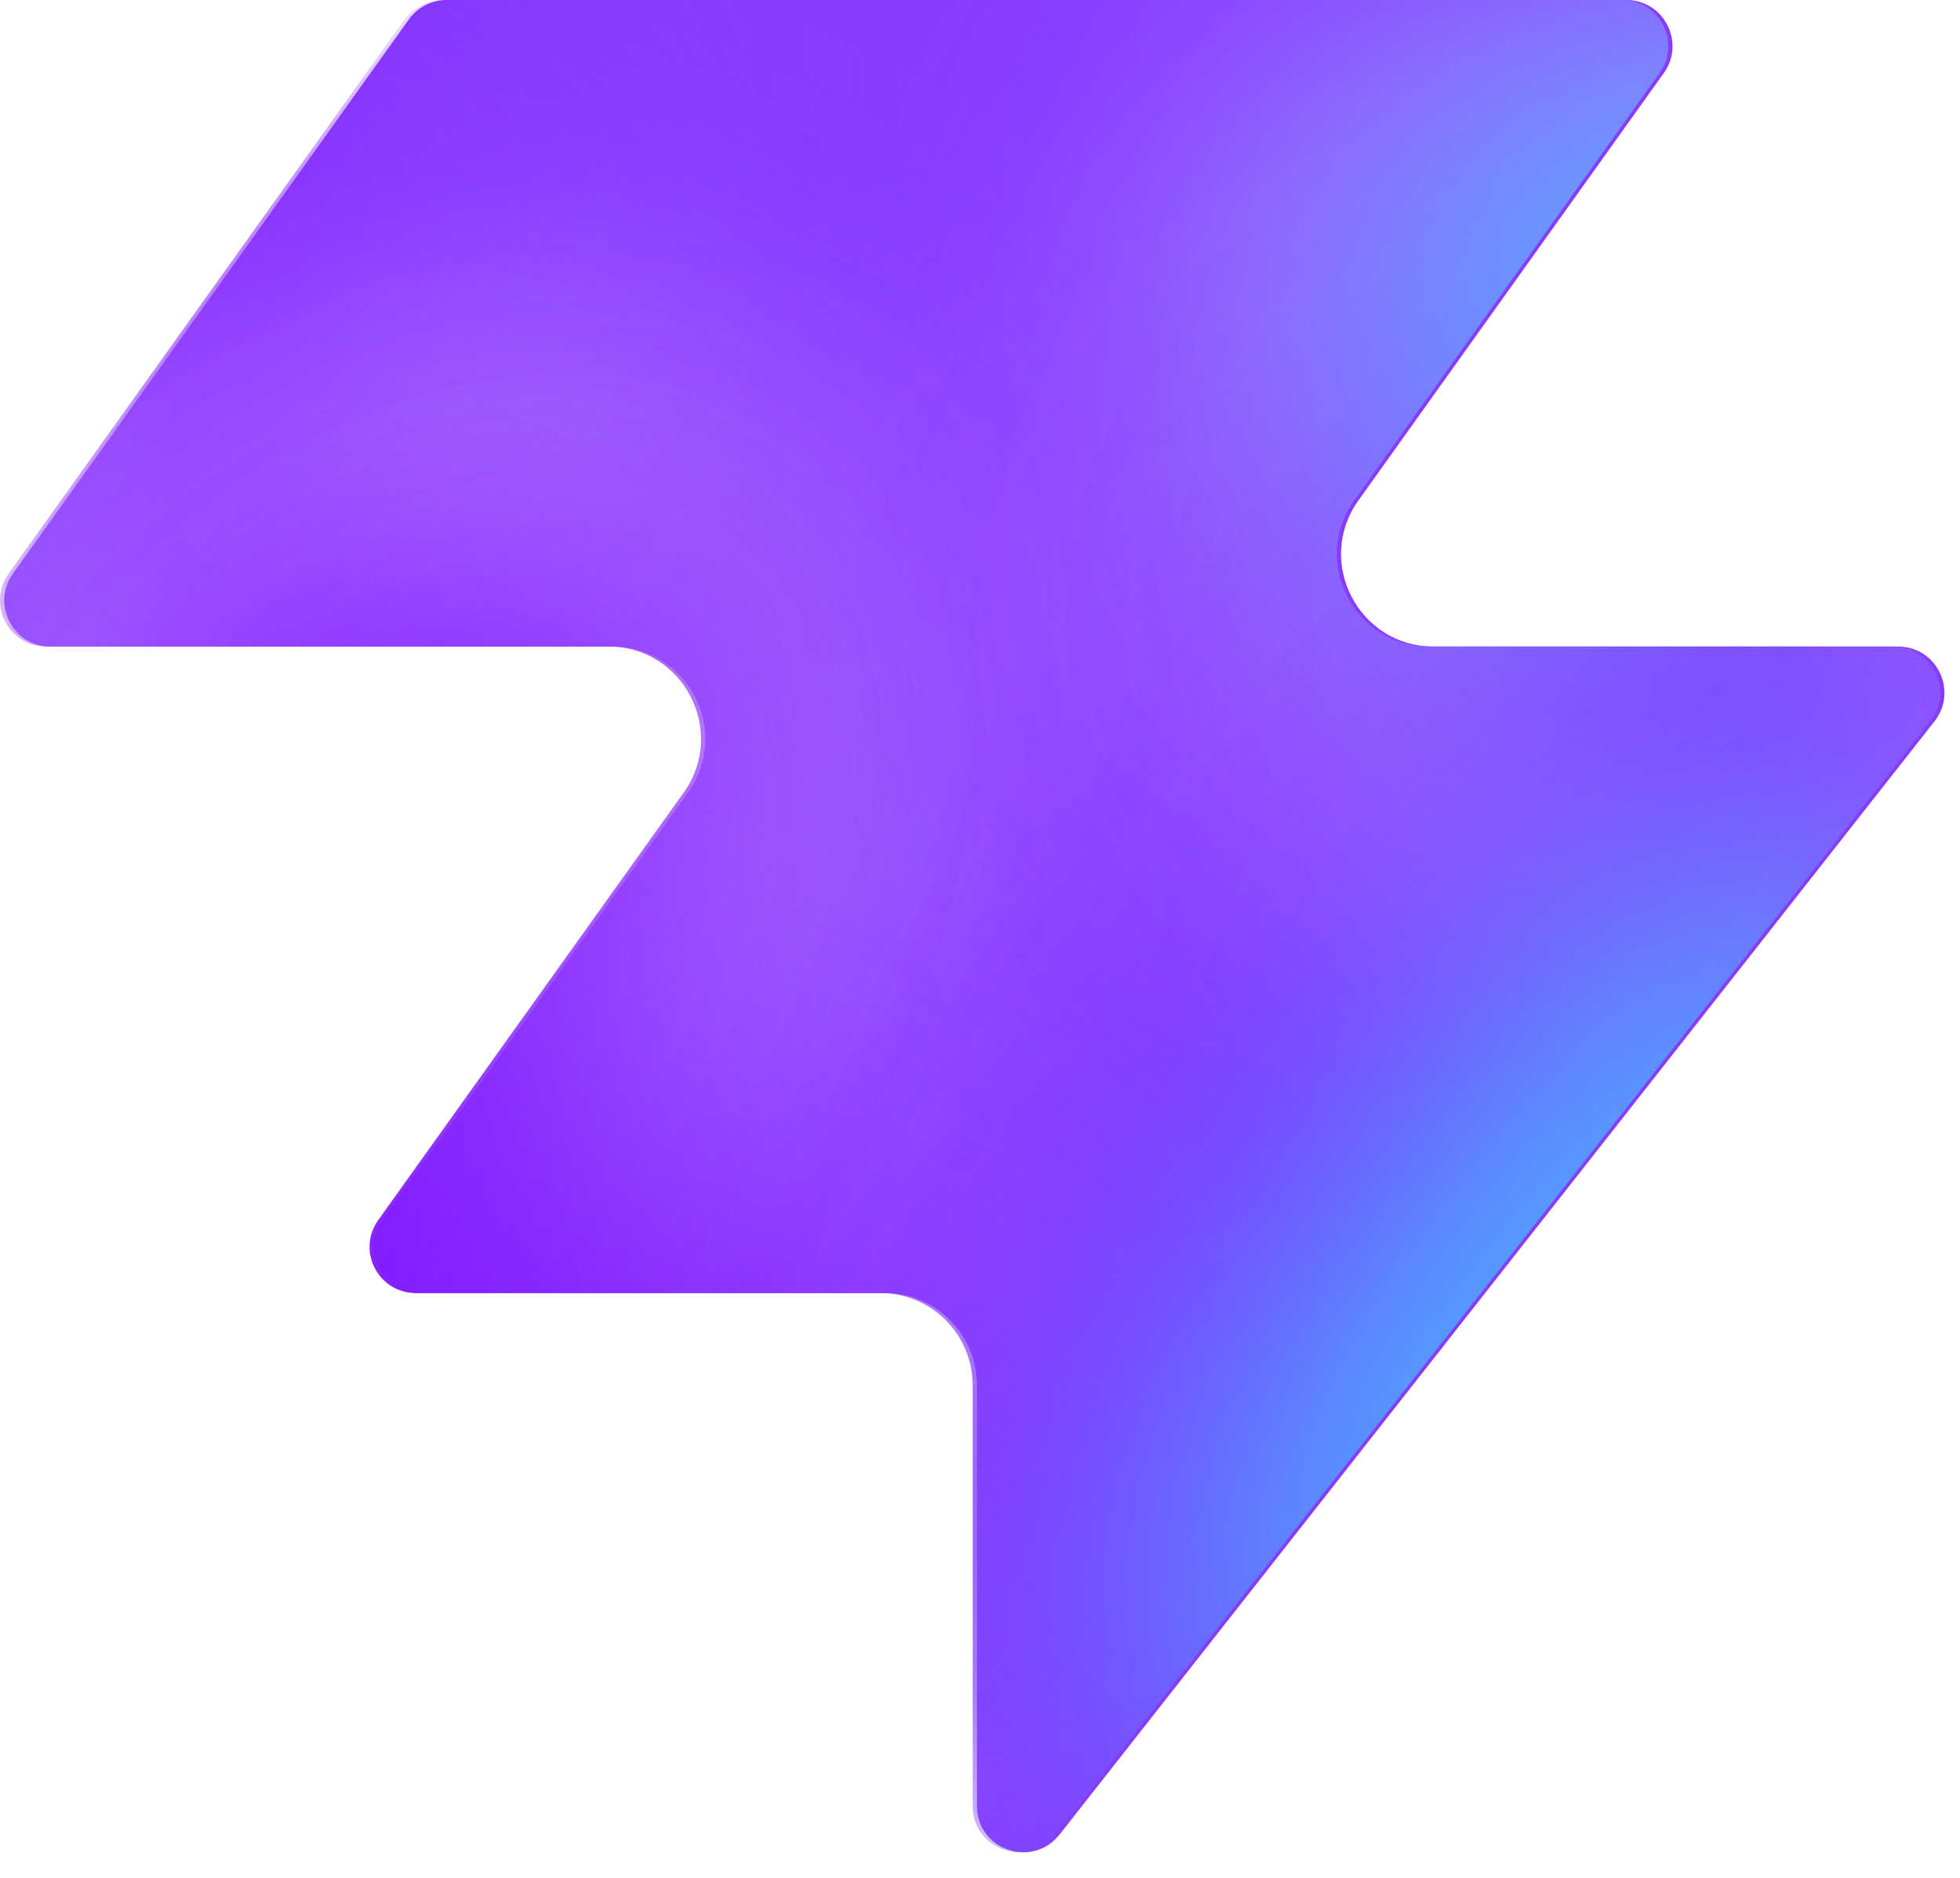
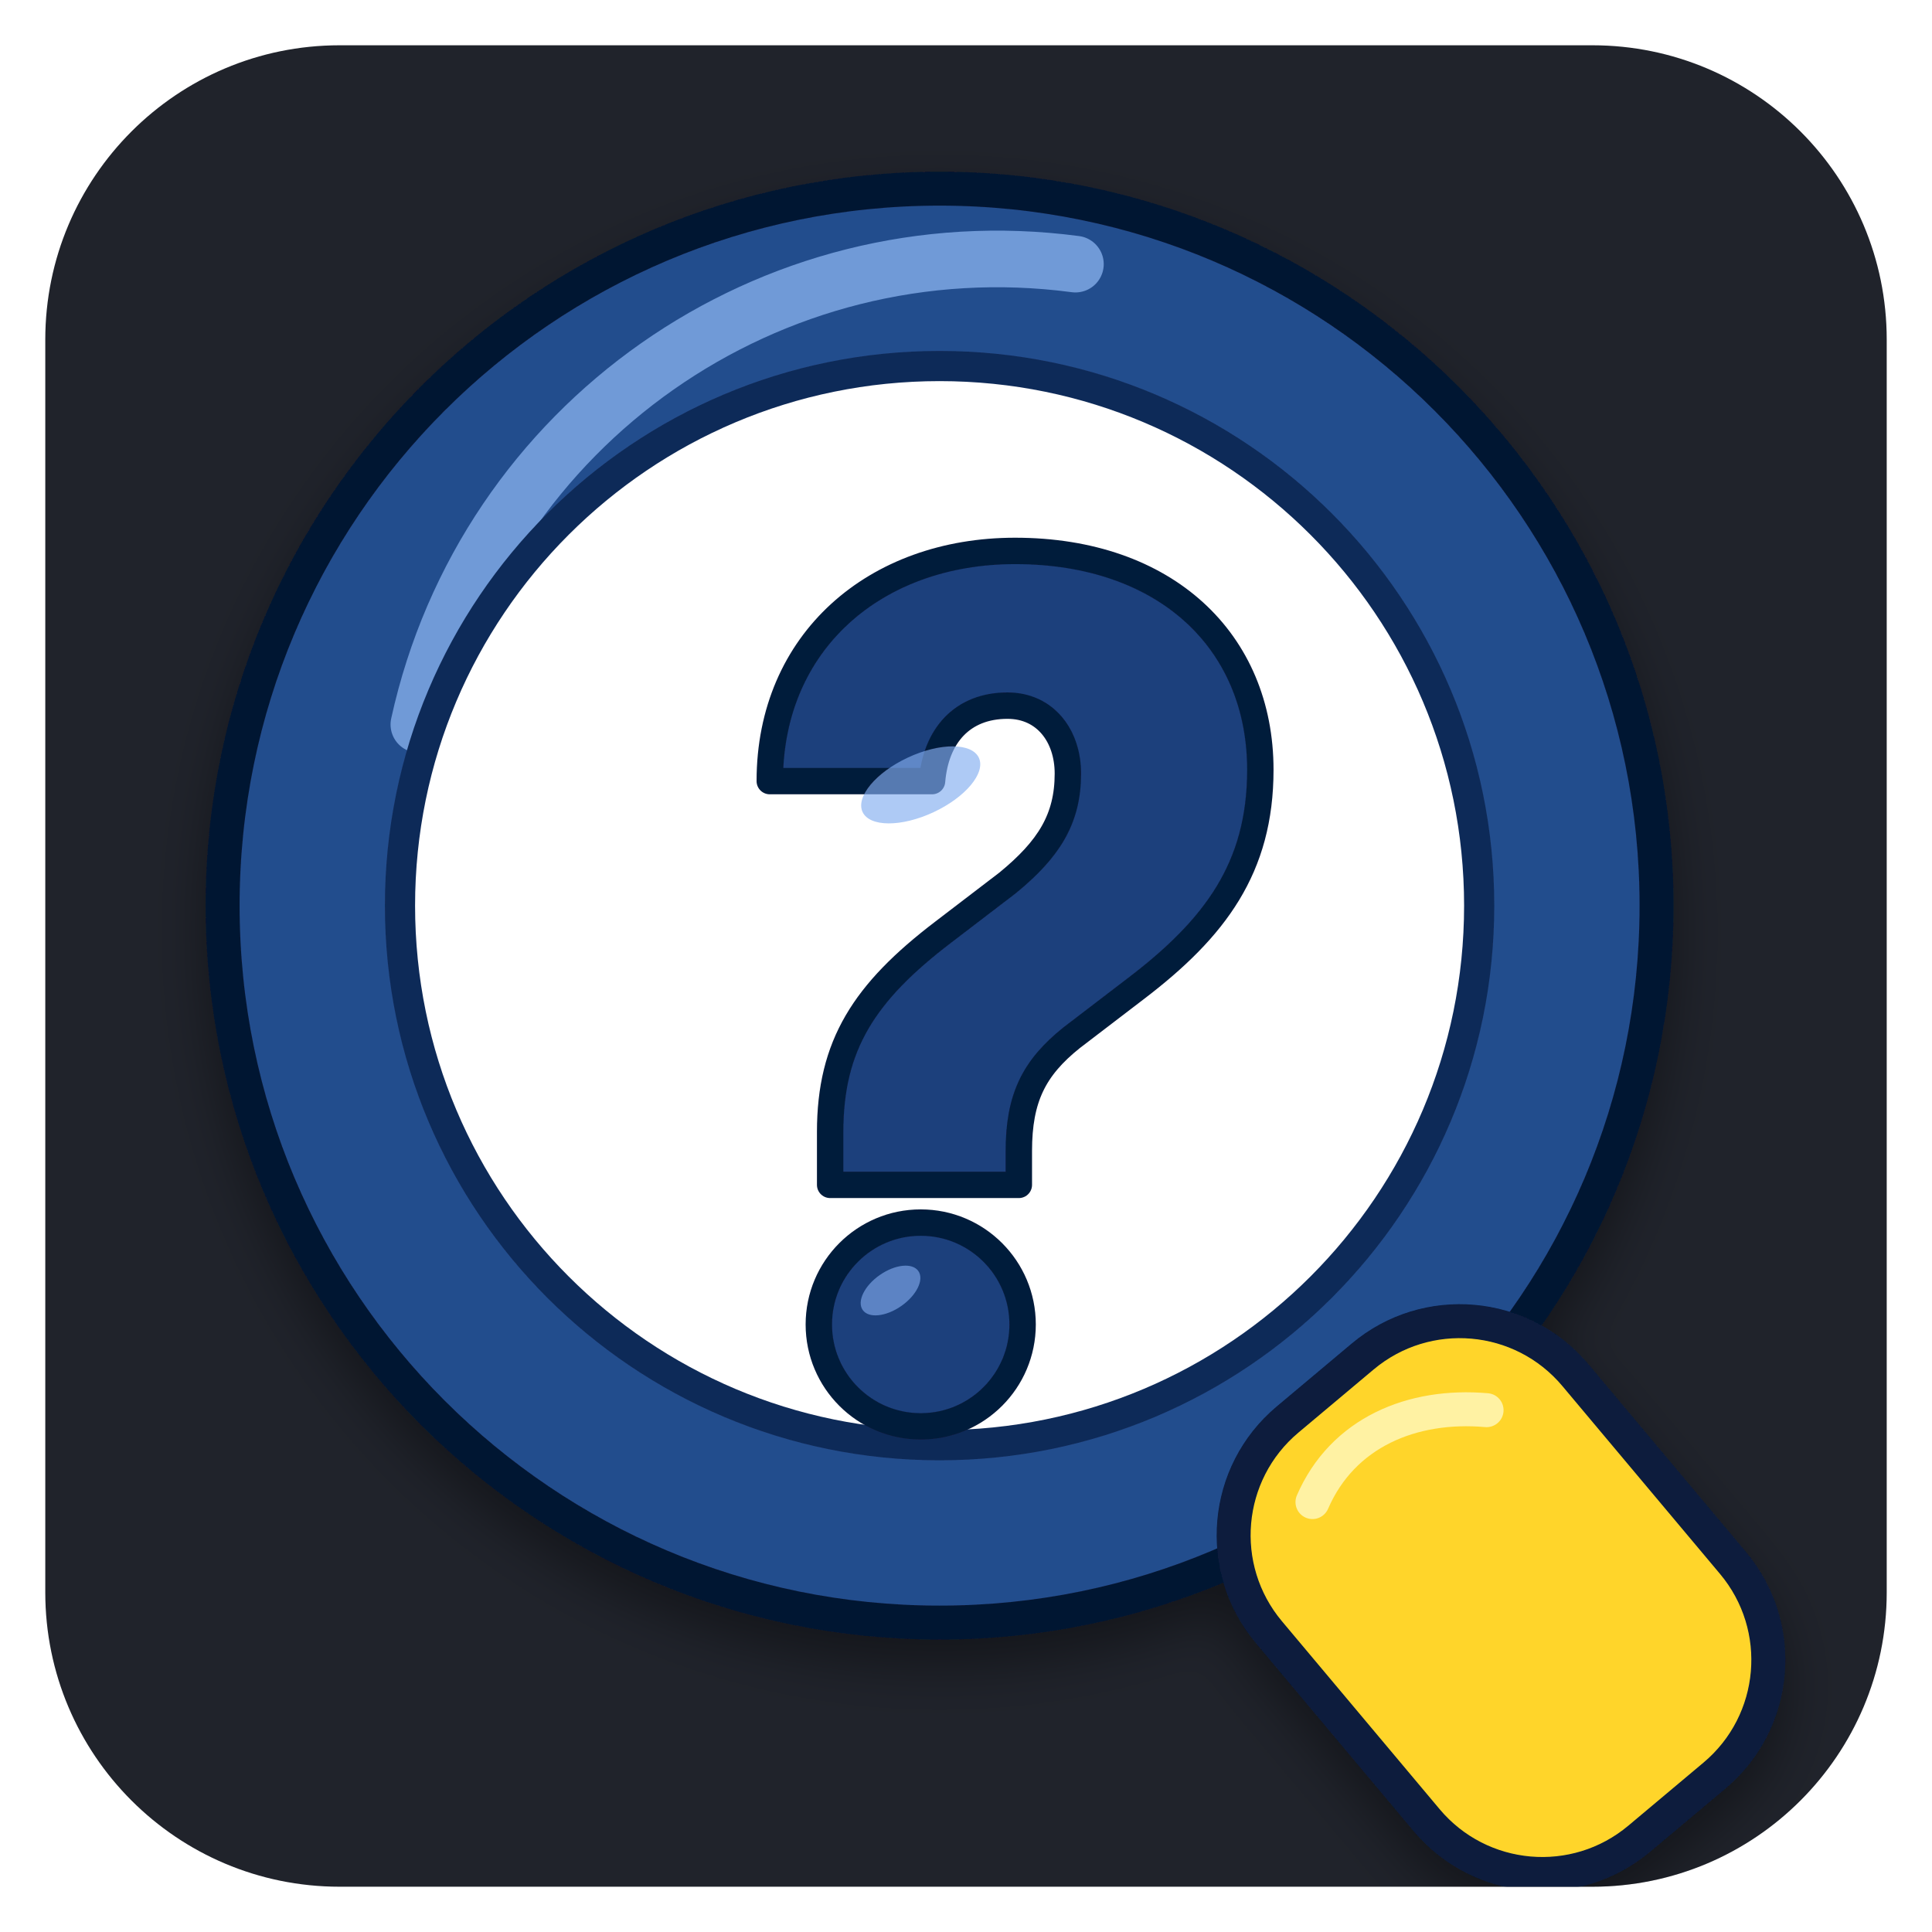
- <svg xmlns="http://www.w3.org/2000/svg" width="48" height="46" fill="none" viewBox="0 0 48 46">
-   <path fill="#863bff" d="M25.946 44.938c-.664.845-2.021.375-2.021-.698V33.937a2.26 2.26 0 0 0-2.262-2.262H10.287c-.92 0-1.456-1.04-.92-1.788l7.48-10.471c1.07-1.497 0-3.578-1.842-3.578H1.237c-.92 0-1.456-1.04-.92-1.788L10.013.474c.214-.297.556-.474.92-.474h28.894c.92 0 1.456 1.04.92 1.788l-7.48 10.471c-1.07 1.498 0 3.579 1.842 3.579h11.377c.943 0 1.473 1.088.89 1.83L25.947 44.94z" style="fill:#863bff;fill:color(display-p3 .525 .23 1);fill-opacity:1" />
-   <mask id="a" width="48" height="46" x="0" y="0" maskUnits="userSpaceOnUse" style="mask-type:alpha">
-     <path fill="#000" d="M25.842 44.938c-.664.844-2.021.375-2.021-.698V33.937a2.26 2.26 0 0 0-2.262-2.262H10.183c-.92 0-1.456-1.04-.92-1.788l7.48-10.471c1.07-1.498 0-3.579-1.842-3.579H1.133c-.92 0-1.456-1.04-.92-1.787L9.91.473c.214-.297.556-.474.92-.474h28.894c.92 0 1.456 1.04.92 1.788l-7.48 10.471c-1.07 1.498 0 3.578 1.842 3.578h11.377c.943 0 1.473 1.088.89 1.832L25.843 44.94z" style="fill:#000;fill-opacity:1" />
-   </mask>
-   <g mask="url(#a)">
-     <g filter="url(#b)">
-       <ellipse cx="5.508" cy="14.704" fill="#ede6ff" rx="5.508" ry="14.704" style="fill:#ede6ff;fill:color(display-p3 .927 .903 1);fill-opacity:1" transform="matrix(.00324 1 1 -.00324 -4.47 31.516)" />
-     </g>
-     <g filter="url(#c)">
-       <ellipse cx="10.399" cy="29.851" fill="#ede6ff" rx="10.399" ry="29.851" style="fill:#ede6ff;fill:color(display-p3 .927 .903 1);fill-opacity:1" transform="matrix(.00324 1 1 -.00324 -39.328 7.883)" />
-     </g>
-     <g filter="url(#d)">
-       <ellipse cx="5.508" cy="30.487" fill="#7e14ff" rx="5.508" ry="30.487" style="fill:#7e14ff;fill:color(display-p3 .492 .077 1);fill-opacity:1" transform="rotate(89.814 -25.913 -14.639)scale(1 -1)" />
-     </g>
-     <g filter="url(#e)">
-       <ellipse cx="5.508" cy="30.599" fill="#7e14ff" rx="5.508" ry="30.599" style="fill:#7e14ff;fill:color(display-p3 .492 .077 1);fill-opacity:1" transform="rotate(89.814 -32.644 -3.334)scale(1 -1)" />
-     </g>
-     <g filter="url(#f)">
-       <ellipse cx="5.508" cy="30.599" fill="#7e14ff" rx="5.508" ry="30.599" style="fill:#7e14ff;fill:color(display-p3 .492 .077 1);fill-opacity:1" transform="matrix(.00324 1 1 -.00324 -34.34 30.47)" />
-     </g>
-     <g filter="url(#g)">
-       <ellipse cx="14.072" cy="22.078" fill="#ede6ff" rx="14.072" ry="22.078" style="fill:#ede6ff;fill:color(display-p3 .927 .903 1);fill-opacity:1" transform="rotate(93.35 24.506 48.493)scale(-1 1)" />
-     </g>
-     <g filter="url(#h)">
-       <ellipse cx="3.47" cy="21.501" fill="#7e14ff" rx="3.47" ry="21.501" style="fill:#7e14ff;fill:color(display-p3 .492 .077 1);fill-opacity:1" transform="rotate(89.009 28.708 47.59)scale(-1 1)" />
-     </g>
-     <g filter="url(#i)">
-       <ellipse cx="3.47" cy="21.501" fill="#7e14ff" rx="3.47" ry="21.501" style="fill:#7e14ff;fill:color(display-p3 .492 .077 1);fill-opacity:1" transform="rotate(89.009 28.708 47.59)scale(-1 1)" />
-     </g>
-     <g filter="url(#j)">
-       <ellipse cx=".387" cy="8.972" fill="#7e14ff" rx="4.407" ry="29.108" style="fill:#7e14ff;fill:color(display-p3 .492 .077 1);fill-opacity:1" transform="rotate(39.51 .387 8.972)" />
-     </g>
-     <g filter="url(#k)">
-       <ellipse cx="47.523" cy="-6.092" fill="#7e14ff" rx="4.407" ry="29.108" style="fill:#7e14ff;fill:color(display-p3 .492 .077 1);fill-opacity:1" transform="rotate(37.892 47.523 -6.092)" />
-     </g>
-     <g filter="url(#l)">
-       <ellipse cx="41.412" cy="6.333" fill="#47bfff" rx="5.971" ry="9.665" style="fill:#47bfff;fill:color(display-p3 .28 .748 1);fill-opacity:1" transform="rotate(37.892 41.412 6.333)" />
-     </g>
-     <g filter="url(#m)">
-       <ellipse cx="-1.879" cy="38.332" fill="#7e14ff" rx="4.407" ry="29.108" style="fill:#7e14ff;fill:color(display-p3 .492 .077 1);fill-opacity:1" transform="rotate(37.892 -1.88 38.332)" />
-     </g>
-     <g filter="url(#n)">
-       <ellipse cx="-1.879" cy="38.332" fill="#7e14ff" rx="4.407" ry="29.108" style="fill:#7e14ff;fill:color(display-p3 .492 .077 1);fill-opacity:1" transform="rotate(37.892 -1.88 38.332)" />
-     </g>
-     <g filter="url(#o)">
-       <ellipse cx="35.651" cy="29.907" fill="#7e14ff" rx="4.407" ry="29.108" style="fill:#7e14ff;fill:color(display-p3 .492 .077 1);fill-opacity:1" transform="rotate(37.892 35.651 29.907)" />
-     </g>
-     <g filter="url(#p)">
-       <ellipse cx="38.418" cy="32.4" fill="#47bfff" rx="5.971" ry="15.297" style="fill:#47bfff;fill:color(display-p3 .28 .748 1);fill-opacity:1" transform="rotate(37.892 38.418 32.4)" />
+ <svg xmlns="http://www.w3.org/2000/svg" viewBox="0 0 512 512">
+   <defs>
+     <linearGradient id="bg" x1="40" y1="30" x2="470" y2="490">
+       <stop stop-color="#20232b" />
+       <stop offset="1" stop-color="#111318" />
+     </linearGradient>
+     <linearGradient id="ring" x1="110" y1="85" x2="405" y2="430">
+       <stop stop-color="#244d8d" />
+       <stop offset=".45" stop-color="#0c2857" />
+       <stop offset="1" stop-color="#061b3e" />
+     </linearGradient>
+     <linearGradient id="lens" x1="150" y1="135" x2="350" y2="365">
+       <stop stop-color="#fff" />
+       <stop offset="1" stop-color="#e9f1fb" />
+     </linearGradient>
+     <linearGradient id="q" x1="220" y1="170" x2="305" y2="340">
+       <stop stop-color="#1b407c" />
+       <stop offset="1" stop-color="#071d43" />
+     </linearGradient>
+     <linearGradient id="handle" x1="350" y1="350" x2="455" y2="475">
+       <stop stop-color="#ffd52b" />
+       <stop offset=".55" stop-color="#ffb300" />
+       <stop offset="1" stop-color="#f47700" />
+     </linearGradient>
+     <filter id="shadow">
+       <feDropShadow dx="0" dy="7" stdDeviation="7" flood-opacity=".38" />
+     </filter>
+     <clipPath id="clip">
+       <rect x="12" y="12" width="488" height="488" rx="78" />
+     </clipPath>
+   </defs>
+   <rect x="12" y="12" width="488" height="488" rx="78" fill="url(#bg)" />
+   <g clip-path="url(#clip)" filter="url(#shadow)">
+     <circle cx="249" cy="240" r="190" fill="url(#ring)" stroke="#061632" stroke-width="9" />
+     <path d="M111 192A157 157 0 0 1 285 70" fill="none" stroke="#8cb8f4" stroke-width="15" stroke-linecap="round" opacity=".72" />
+     <circle cx="249" cy="240" r="143" fill="url(#lens)" stroke="#102b59" stroke-width="8" />
+     <path d="M204 207C204 170 232 146 269 146c40 0 65 24 65 58 0 26-12 42-33 58l-17 13c-10 8-14 16-14 30v9h-50v-14c0-23 9-37 30-53l17-13c11-9 16-17 16-29 0-10-6-18-16-18-12 0-19 8-20 20z" fill="url(#q)" stroke="#061a3b" stroke-width="7" stroke-linejoin="round" />
+     <ellipse cx="244" cy="208" rx="17" ry="8" transform="rotate(-25 244 208)" fill="#82adf0" opacity=".65" />
+     <circle cx="244" cy="351" r="27" fill="url(#q)" stroke="#061a3b" stroke-width="7" />
+     <ellipse cx="236" cy="342" rx="9" ry="5" transform="rotate(-35 236 342)" fill="#82adf0" opacity=".62" />
+     <g transform="rotate(-2 397 410)">
+       <rect x="344" y="351" width="106" height="145" rx="40" fill="url(#handle)" stroke="#071b3d" stroke-width="9" transform="rotate(-38 397 423)" />
+       <path d="M375 372C393 363 412 369 426 383" fill="none" stroke="#fff4ae" stroke-width="9" stroke-linecap="round" opacity=".92" transform="rotate(-38 397 423)" />
    </g>
  </g>
-   <defs>
-     <filter id="b" width="60.045" height="41.654" x="-19.77" y="16.149" color-interpolation-filters="sRGB" filterUnits="userSpaceOnUse">
-       <feFlood flood-opacity="0" result="BackgroundImageFix" />
-       <feBlend in="SourceGraphic" in2="BackgroundImageFix" result="shape" />
-       <feGaussianBlur result="effect1_foregroundBlur_2002_17158" stdDeviation="7.659" />
-     </filter>
-     <filter id="c" width="90.34" height="51.437" x="-54.613" y="-7.533" color-interpolation-filters="sRGB" filterUnits="userSpaceOnUse">
-       <feFlood flood-opacity="0" result="BackgroundImageFix" />
-       <feBlend in="SourceGraphic" in2="BackgroundImageFix" result="shape" />
-       <feGaussianBlur result="effect1_foregroundBlur_2002_17158" stdDeviation="7.659" />
-     </filter>
-     <filter id="d" width="79.355" height="29.4" x="-49.64" y="2.03" color-interpolation-filters="sRGB" filterUnits="userSpaceOnUse">
-       <feFlood flood-opacity="0" result="BackgroundImageFix" />
-       <feBlend in="SourceGraphic" in2="BackgroundImageFix" result="shape" />
-       <feGaussianBlur result="effect1_foregroundBlur_2002_17158" stdDeviation="4.596" />
-     </filter>
-     <filter id="e" width="79.579" height="29.4" x="-45.045" y="20.029" color-interpolation-filters="sRGB" filterUnits="userSpaceOnUse">
-       <feFlood flood-opacity="0" result="BackgroundImageFix" />
-       <feBlend in="SourceGraphic" in2="BackgroundImageFix" result="shape" />
-       <feGaussianBlur result="effect1_foregroundBlur_2002_17158" stdDeviation="4.596" />
-     </filter>
-     <filter id="f" width="79.579" height="29.4" x="-43.513" y="21.178" color-interpolation-filters="sRGB" filterUnits="userSpaceOnUse">
-       <feFlood flood-opacity="0" result="BackgroundImageFix" />
-       <feBlend in="SourceGraphic" in2="BackgroundImageFix" result="shape" />
-       <feGaussianBlur result="effect1_foregroundBlur_2002_17158" stdDeviation="4.596" />
-     </filter>
-     <filter id="g" width="74.749" height="58.852" x="15.756" y="-17.901" color-interpolation-filters="sRGB" filterUnits="userSpaceOnUse">
-       <feFlood flood-opacity="0" result="BackgroundImageFix" />
-       <feBlend in="SourceGraphic" in2="BackgroundImageFix" result="shape" />
-       <feGaussianBlur result="effect1_foregroundBlur_2002_17158" stdDeviation="7.659" />
-     </filter>
-     <filter id="h" width="61.377" height="25.362" x="23.548" y="2.284" color-interpolation-filters="sRGB" filterUnits="userSpaceOnUse">
-       <feFlood flood-opacity="0" result="BackgroundImageFix" />
-       <feBlend in="SourceGraphic" in2="BackgroundImageFix" result="shape" />
-       <feGaussianBlur result="effect1_foregroundBlur_2002_17158" stdDeviation="4.596" />
-     </filter>
-     <filter id="i" width="61.377" height="25.362" x="23.548" y="2.284" color-interpolation-filters="sRGB" filterUnits="userSpaceOnUse">
-       <feFlood flood-opacity="0" result="BackgroundImageFix" />
-       <feBlend in="SourceGraphic" in2="BackgroundImageFix" result="shape" />
-       <feGaussianBlur result="effect1_foregroundBlur_2002_17158" stdDeviation="4.596" />
-     </filter>
-     <filter id="j" width="56.045" height="63.649" x="-27.636" y="-22.853" color-interpolation-filters="sRGB" filterUnits="userSpaceOnUse">
-       <feFlood flood-opacity="0" result="BackgroundImageFix" />
-       <feBlend in="SourceGraphic" in2="BackgroundImageFix" result="shape" />
-       <feGaussianBlur result="effect1_foregroundBlur_2002_17158" stdDeviation="4.596" />
-     </filter>
-     <filter id="k" width="54.814" height="64.646" x="20.116" y="-38.415" color-interpolation-filters="sRGB" filterUnits="userSpaceOnUse">
-       <feFlood flood-opacity="0" result="BackgroundImageFix" />
-       <feBlend in="SourceGraphic" in2="BackgroundImageFix" result="shape" />
-       <feGaussianBlur result="effect1_foregroundBlur_2002_17158" stdDeviation="4.596" />
-     </filter>
-     <filter id="l" width="33.541" height="35.313" x="24.641" y="-11.323" color-interpolation-filters="sRGB" filterUnits="userSpaceOnUse">
-       <feFlood flood-opacity="0" result="BackgroundImageFix" />
-       <feBlend in="SourceGraphic" in2="BackgroundImageFix" result="shape" />
-       <feGaussianBlur result="effect1_foregroundBlur_2002_17158" stdDeviation="4.596" />
-     </filter>
-     <filter id="m" width="54.814" height="64.646" x="-29.286" y="6.009" color-interpolation-filters="sRGB" filterUnits="userSpaceOnUse">
-       <feFlood flood-opacity="0" result="BackgroundImageFix" />
-       <feBlend in="SourceGraphic" in2="BackgroundImageFix" result="shape" />
-       <feGaussianBlur result="effect1_foregroundBlur_2002_17158" stdDeviation="4.596" />
-     </filter>
-     <filter id="n" width="54.814" height="64.646" x="-29.286" y="6.009" color-interpolation-filters="sRGB" filterUnits="userSpaceOnUse">
-       <feFlood flood-opacity="0" result="BackgroundImageFix" />
-       <feBlend in="SourceGraphic" in2="BackgroundImageFix" result="shape" />
-       <feGaussianBlur result="effect1_foregroundBlur_2002_17158" stdDeviation="4.596" />
-     </filter>
-     <filter id="o" width="54.814" height="64.646" x="8.244" y="-2.416" color-interpolation-filters="sRGB" filterUnits="userSpaceOnUse">
-       <feFlood flood-opacity="0" result="BackgroundImageFix" />
-       <feBlend in="SourceGraphic" in2="BackgroundImageFix" result="shape" />
-       <feGaussianBlur result="effect1_foregroundBlur_2002_17158" stdDeviation="4.596" />
-     </filter>
-     <filter id="p" width="39.409" height="43.623" x="18.713" y="10.588" color-interpolation-filters="sRGB" filterUnits="userSpaceOnUse">
-       <feFlood flood-opacity="0" result="BackgroundImageFix" />
-       <feBlend in="SourceGraphic" in2="BackgroundImageFix" result="shape" />
-       <feGaussianBlur result="effect1_foregroundBlur_2002_17158" stdDeviation="4.596" />
-     </filter>
-   </defs>
</svg>
